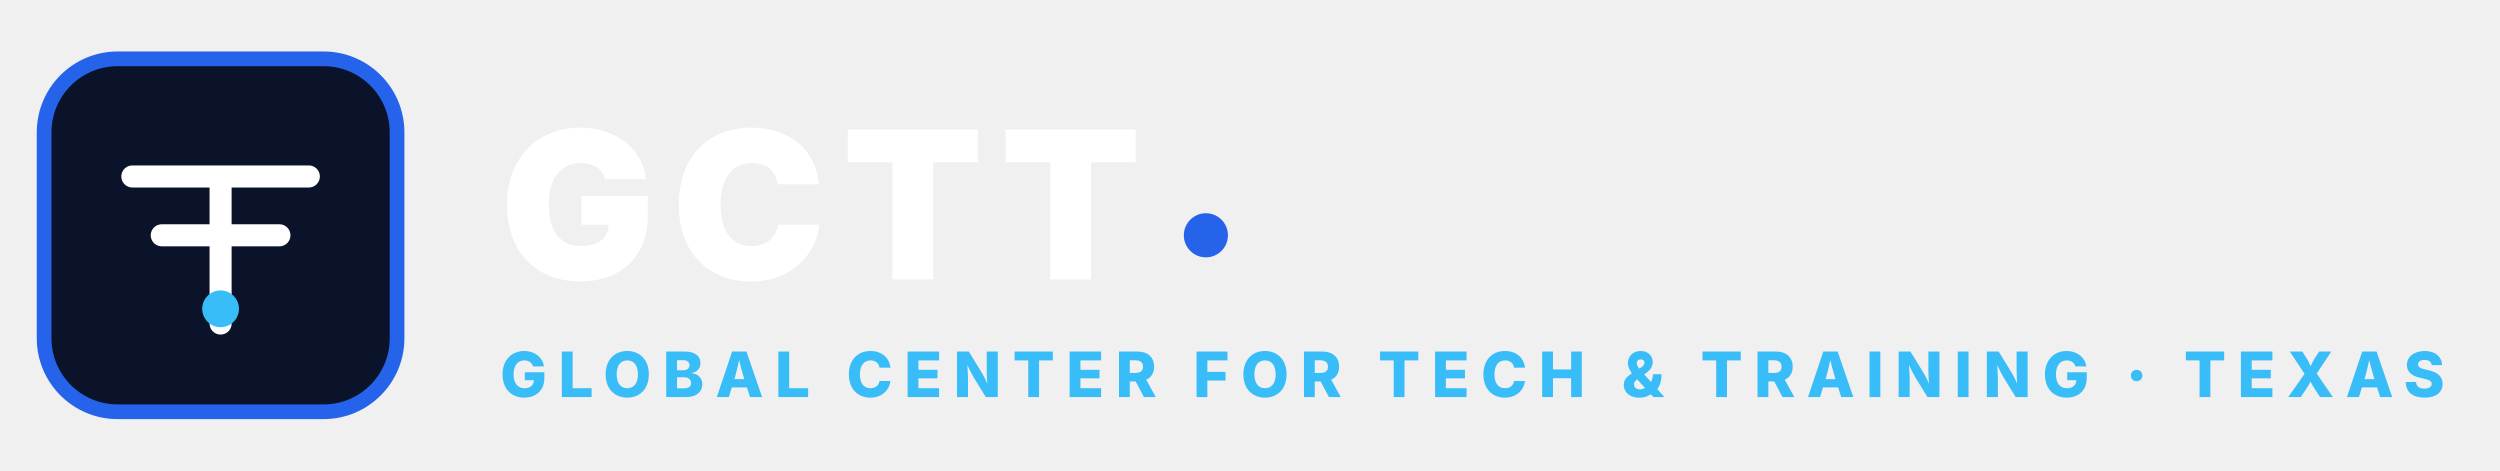
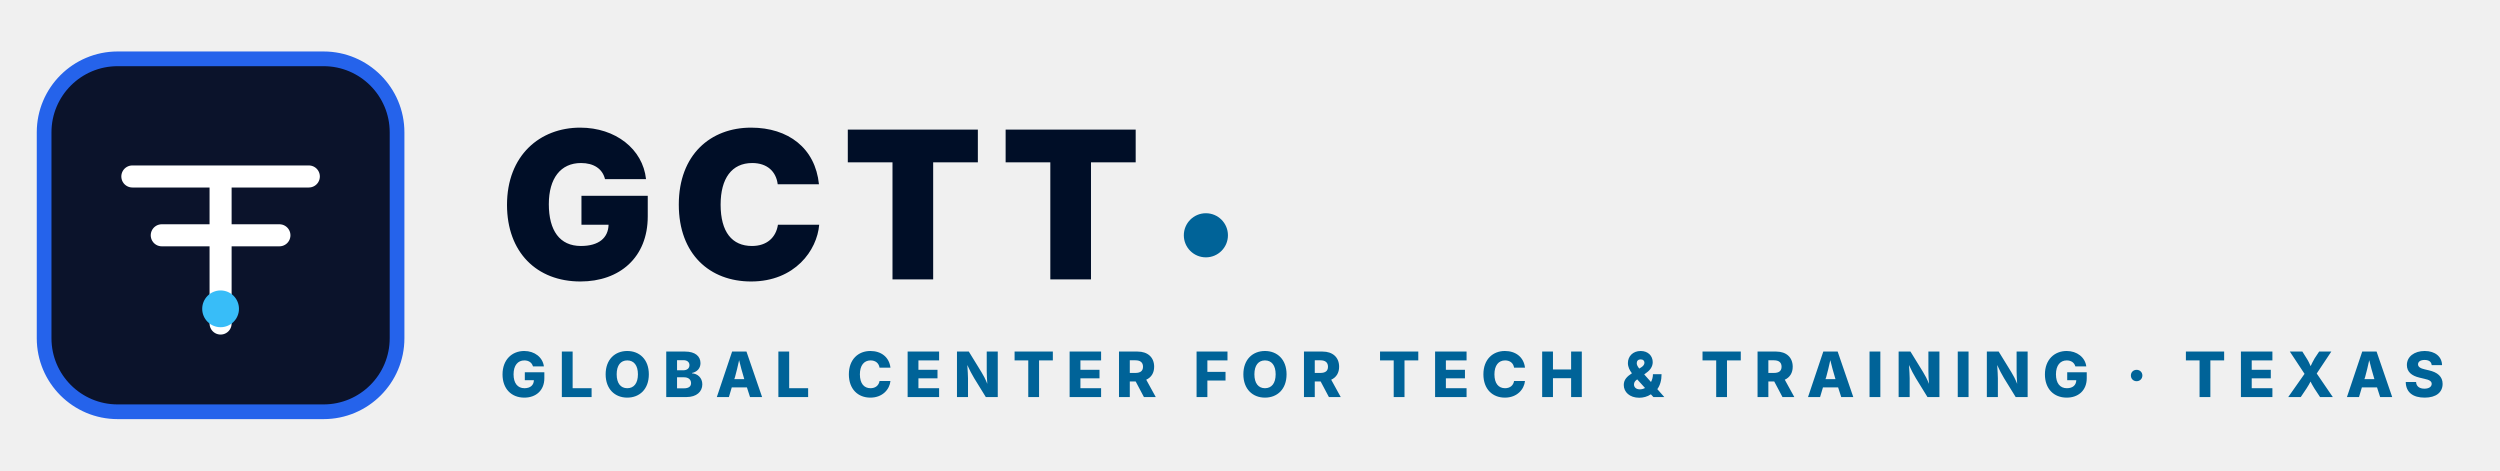
<svg xmlns="http://www.w3.org/2000/svg" viewBox="0 0 340 64" fill="none" class="gctt-brand-logo">
  <defs>
    <linearGradient id="gctt-sapphire-grad" x1="0%" y1="0%" x2="100%" y2="100%">
      <stop offset="0%" stop-color="#2563EB" />
      <stop offset="100%" stop-color="#1D4ED8" />
    </linearGradient>
  </defs>
  <g transform="translate(6, 8)">
    <rect x="0" y="0" width="48" height="48" rx="10" fill="#0B132B" stroke="#2563EB" stroke-width="2" />
    <path d="M12 16 H36 M24 16 V36 M16 24 H32" stroke="#FFFFFF" stroke-width="3" stroke-linecap="round" />
    <circle cx="24" cy="34" r="2.5" fill="#38BDF8" />
  </g>
  <g transform="translate(68, 14)">
-     <text x="0" y="24" font-family="'Plus Jakarta Sans', ui-sans-serif, system-ui, -apple-system, sans-serif" font-size="28" font-weight="900" letter-spacing="0.08em" fill="#FFFFFF">
+     <text x="0" y="24" font-family="'Plus Jakarta Sans', ui-sans-serif, system-ui, -apple-system, sans-serif" font-size="28" font-weight="900" letter-spacing="0.08em" fill="#000e27">
      GCTT
    </text>
-     <circle cx="96" cy="18" r="3" fill="#2563EB" />
-     <text x="0" y="40" font-family="'Plus Jakarta Sans', ui-sans-serif, system-ui, -apple-system, sans-serif" font-size="8.5" font-weight="800" letter-spacing="0.18em" text-transform="uppercase" fill="#38BDF8">
+     <circle cx="96" cy="18" r="3" fill="#006398" />
+     <text x="0" y="40" font-family="'Plus Jakarta Sans', ui-sans-serif, system-ui, -apple-system, sans-serif" font-size="8.5" font-weight="800" letter-spacing="0.18em" text-transform="uppercase" fill="#006398">
      GLOBAL CENTER FOR TECH &amp; TRAINING · TEXAS
    </text>
  </g>
</svg>
